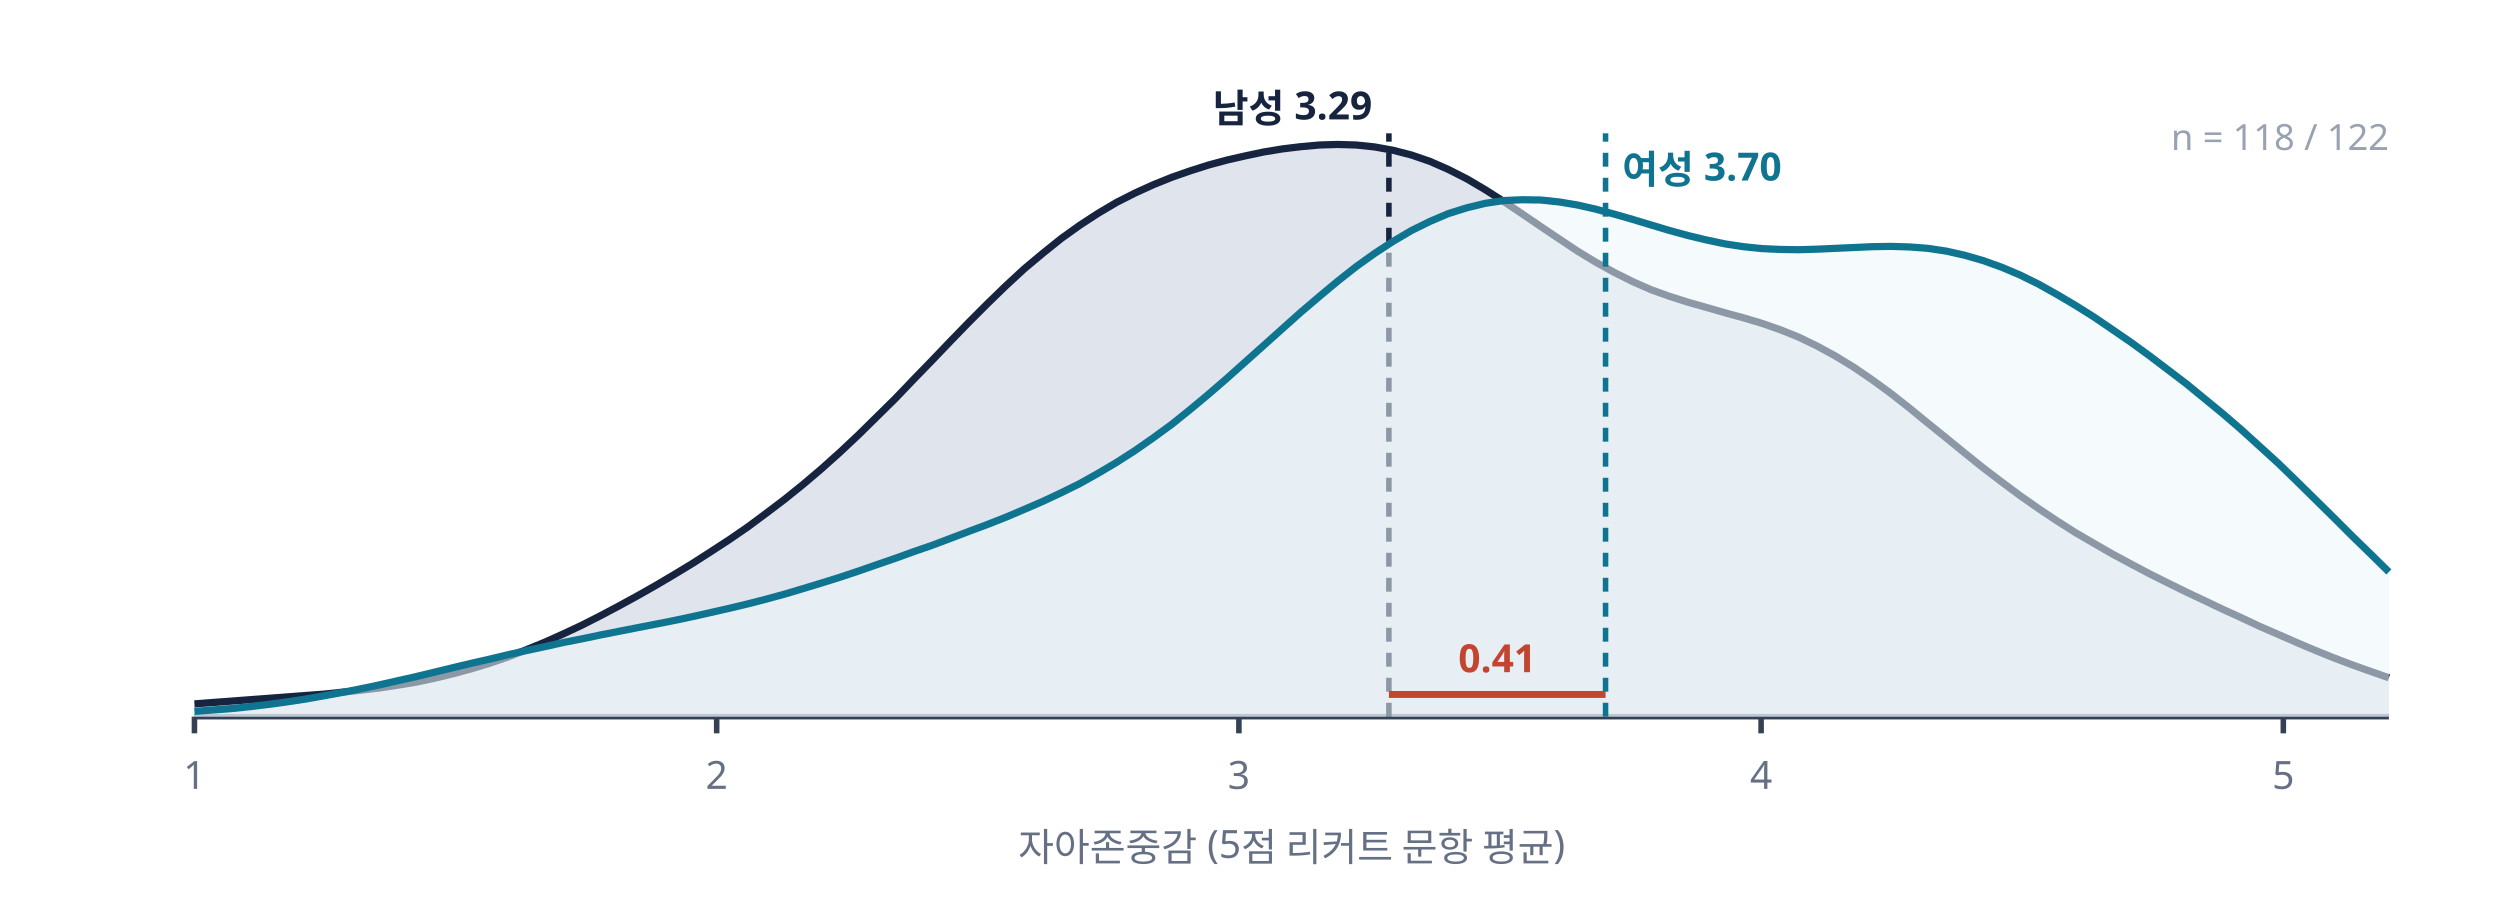
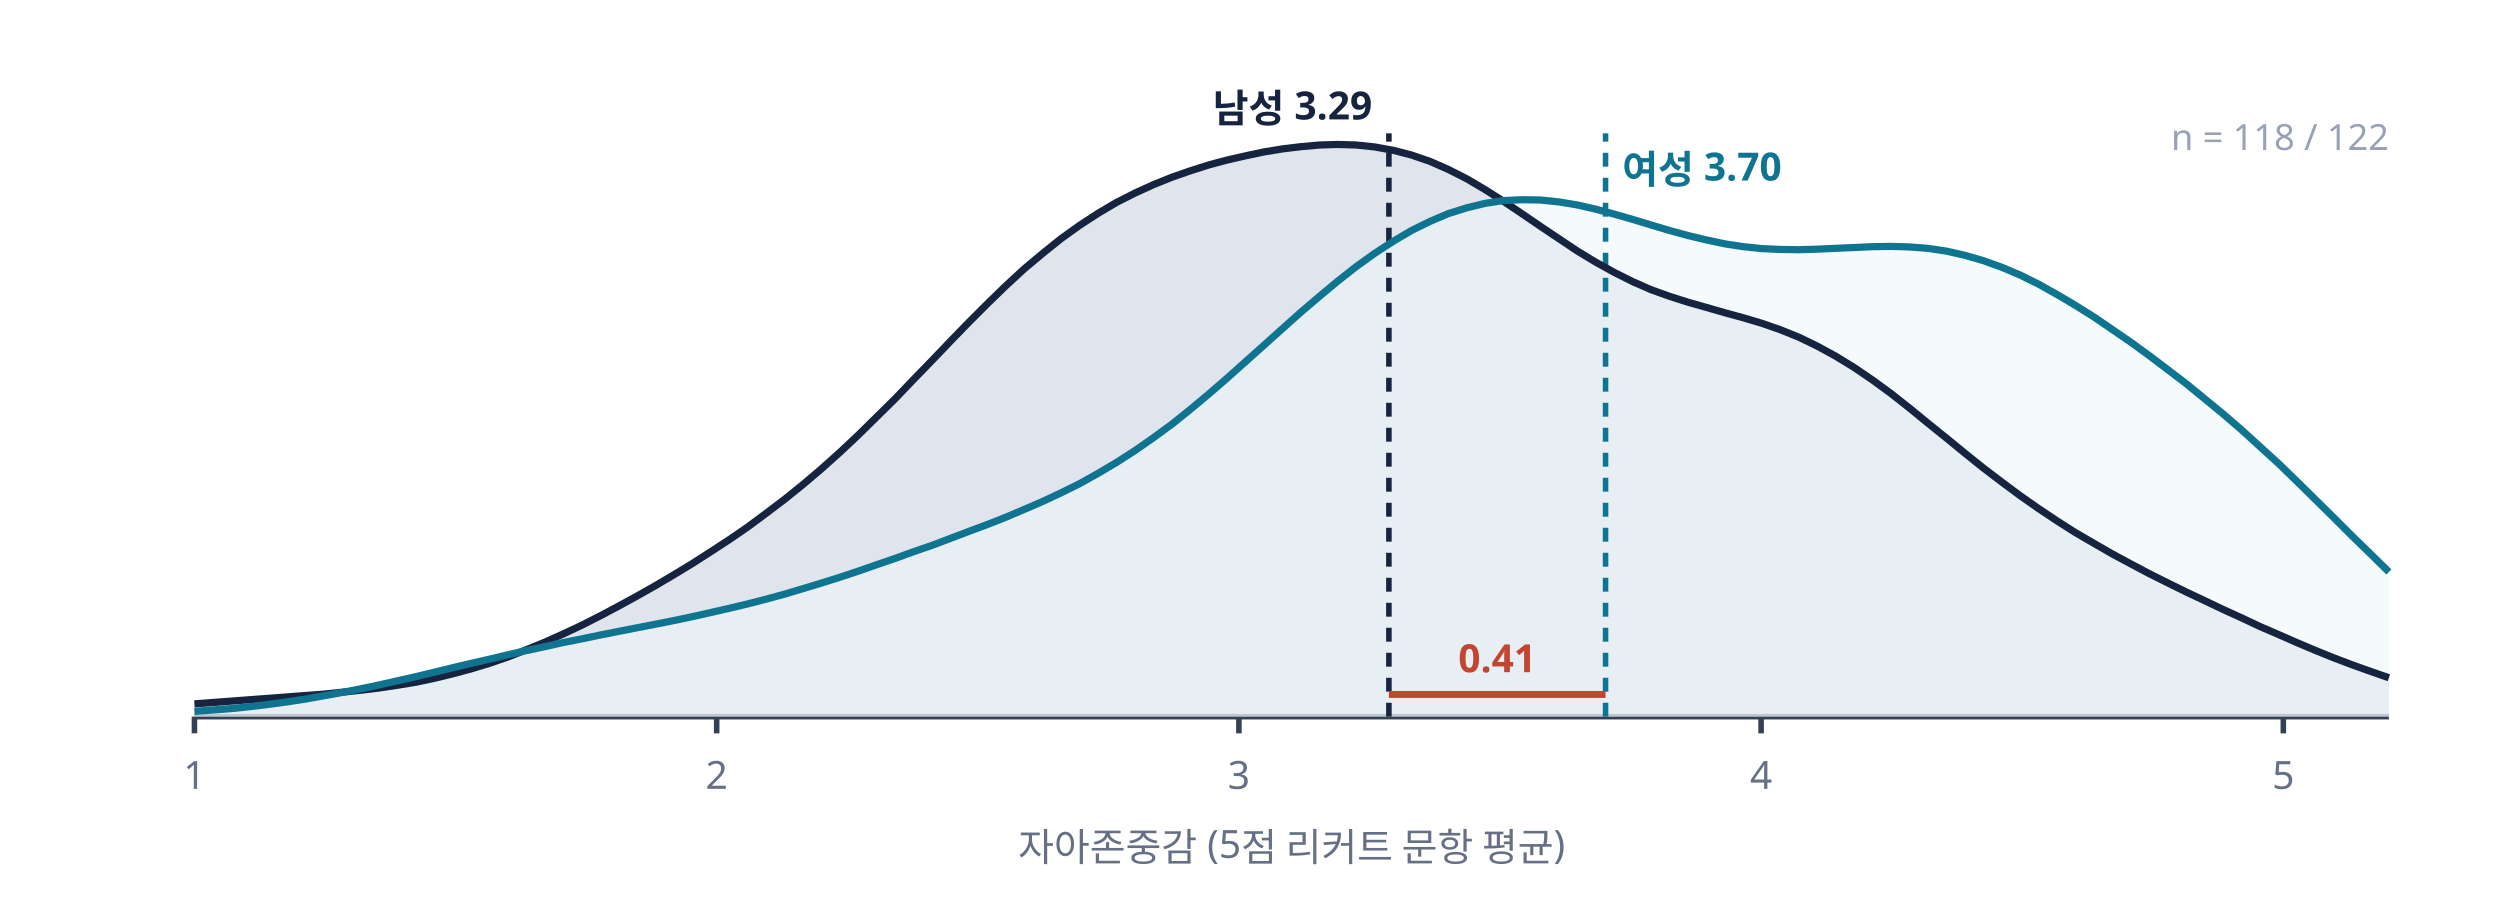
<svg xmlns="http://www.w3.org/2000/svg" viewBox="0 0 900 330" font-family="Pretendard, sans-serif">
  <path d="M70,258 L860,258" stroke="#344054" stroke-width="2" />
  <path d="M70,258 L70,264" stroke="#344054" stroke-width="2" />
  <text x="70" y="284" font-size="14" fill="#667085" text-anchor="middle">1</text>
  <path d="M258,258 L258,264" stroke="#344054" stroke-width="2" />
  <text x="258" y="284" font-size="14" fill="#667085" text-anchor="middle">2</text>
  <path d="M446,258 L446,264" stroke="#344054" stroke-width="2" />
  <text x="446" y="284" font-size="14" fill="#667085" text-anchor="middle">3</text>
  <path d="M634,258 L634,264" stroke="#344054" stroke-width="2" />
  <text x="634" y="284" font-size="14" fill="#667085" text-anchor="middle">4</text>
  <path d="M822,258 L822,264" stroke="#344054" stroke-width="2" />
  <text x="822" y="284" font-size="14" fill="#667085" text-anchor="middle">5</text>
  <text x="465" y="310" font-size="14" fill="#667085" text-anchor="middle">자아존중감 (5점 리커트 문항 평균)</text>
  <path d="M70.0,253.4 L76.6,252.9 L83.3,252.4 L89.9,251.9 L96.6,251.4 L103.2,250.9 L109.8,250.4 L116.5,249.9 L123.1,249.2 L129.7,248.5 L136.4,247.7 L143.0,246.7 L149.7,245.6 L156.3,244.2 L162.9,242.6 L169.6,240.8 L176.2,238.8 L182.9,236.5 L189.5,233.9 L196.1,231.2 L202.8,228.2 L209.4,225.1 L216.1,221.7 L222.7,218.2 L229.3,214.6 L236.0,210.8 L242.6,206.9 L249.2,202.9 L255.9,198.6 L262.5,194.3 L269.2,189.7 L275.8,184.8 L282.4,179.8 L289.1,174.4 L295.7,168.8 L302.4,162.8 L309.0,156.6 L315.6,150.1 L322.3,143.5 L328.9,136.6 L335.6,129.7 L342.2,122.8 L348.8,116.0 L355.5,109.3 L362.1,102.9 L368.7,96.8 L375.4,91.2 L382.0,85.9 L388.7,81.1 L395.3,76.8 L401.9,72.9 L408.6,69.5 L415.2,66.5 L421.9,63.8 L428.5,61.5 L435.1,59.4 L441.8,57.6 L448.4,56.1 L455.0,54.7 L461.7,53.6 L468.3,52.8 L475.0,52.2 L481.6,52.0 L488.2,52.2 L494.9,52.9 L501.5,54.1 L508.1,55.8 L514.8,58.1 L521.4,61.0 L528.1,64.4 L534.7,68.3 L541.3,72.5 L548.0,77.0 L554.6,81.5 L561.3,86.0 L567.9,90.4 L574.5,94.4 L581.2,98.1 L587.8,101.4 L594.4,104.3 L601.1,106.7 L607.7,108.8 L614.4,110.7 L621.0,112.6 L627.6,114.4 L634.3,116.4 L640.9,118.7 L647.6,121.4 L654.2,124.6 L660.8,128.2 L667.5,132.3 L674.1,136.8 L680.8,141.7 L687.4,146.9 L694.0,152.3 L700.7,157.7 L707.3,163.1 L713.9,168.4 L720.6,173.5 L727.2,178.4 L733.9,183.1 L740.5,187.5 L747.1,191.7 L753.8,195.6 L760.4,199.4 L767.1,203.0 L773.7,206.5 L780.3,209.8 L787.0,213.1 L793.6,216.2 L800.3,219.4 L806.9,222.4 L813.5,225.5 L820.2,228.4 L826.8,231.3 L833.4,234.1 L840.1,236.8 L846.7,239.3 L853.4,241.7 L860.0,244.0 L860.0,258 L70.0,258 Z" fill="#C7D0DE" opacity=".55" />
+   <path d="M70.0,256.1 L76.6,255.6 L83.3,255.1 L89.9,254.4 L96.6,253.6 L103.2,252.7 L109.8,251.7 L116.5,250.5 L123.1,249.3 L129.7,248.0 L136.4,246.6 L143.0,245.1 L149.7,243.6 L156.3,242.0 L162.9,240.4 L169.6,238.8 L176.2,237.3 L182.9,235.7 L189.5,234.2 L196.1,232.8 L202.8,231.3 L209.4,230.0 L216.1,228.6 L222.7,227.3 L229.3,226.0 L236.0,224.7 L242.6,223.4 L249.2,222.0 L255.9,220.5 L262.5,219.0 L269.2,217.4 L275.8,215.7 L282.4,213.9 L289.1,211.9 L295.7,209.9 L302.4,207.8 L309.0,205.6 L315.6,203.3 L322.3,201.0 L328.9,198.6 L335.6,196.3 L342.2,193.8 L348.8,191.3 L355.5,188.8 L362.1,186.2 L368.7,183.4 L375.4,180.5 L382.0,177.4 L388.7,174.1 L395.3,170.4 L401.9,166.5 L408.6,162.2 L415.2,157.6 L421.9,152.7 L428.5,147.4 L435.1,141.9 L441.8,136.1 L448.4,130.2 L455.0,124.3 L461.7,118.3 L468.3,112.4 L475.0,106.7 L481.6,101.2 L488.2,96.0 L494.9,91.2 L501.5,86.9 L508.1,83.0 L514.8,79.7 L521.4,76.9 L528.1,74.8 L534.7,73.2 L541.3,72.2 L548.0,71.9 L554.6,72.0 L561.3,72.7 L567.9,73.8 L574.5,75.3 L581.2,77.1 L587.8,79.0 L594.4,81.0 L601.1,83.0 L607.7,84.8 L614.4,86.4 L621.0,87.8 L627.6,88.8 L634.3,89.5 L640.9,89.8 L647.6,89.9 L654.2,89.7 L660.8,89.4 L667.5,89.1 L674.1,88.8 L680.8,88.7 L687.4,88.9 L694.0,89.4 L700.7,90.4 L707.3,91.9 L713.9,93.8 L720.6,96.2 L727.2,99.0 L733.9,102.3 L740.5,106.0 L747.1,109.9 L753.8,114.1 L760.4,118.6 L767.1,123.2 L773.7,128.0 L780.3,133.0 L787.0,138.1 L793.6,143.5 L800.3,149.0 L806.9,154.7 L813.5,160.7 L820.2,166.8 L826.8,173.2 L833.4,179.7 L840.1,186.3 L846.7,192.9 L853.4,199.4 L860.0,205.9 L860.0,258 L70.0,258 Z" fill="#ECF7F9" opacity=".55" />
+   <path d="M500,258 L500,48" stroke="#16243F" stroke-width="2" stroke-dasharray="5 4" />
+   <path d="M578,258 L578,48" stroke="#0E7490" stroke-width="2" stroke-dasharray="5 4" />
  <path d="M70.0,253.4 L76.6,252.9 L83.3,252.4 L89.9,251.9 L96.6,251.4 L103.2,250.9 L109.8,250.4 L116.5,249.9 L123.1,249.2 L129.7,248.5 L136.4,247.7 L143.0,246.7 L149.7,245.6 L156.3,244.2 L162.9,242.6 L169.6,240.8 L176.2,238.8 L182.9,236.5 L189.5,233.9 L196.1,231.2 L202.8,228.2 L209.4,225.1 L216.1,221.7 L222.7,218.2 L229.3,214.6 L236.0,210.8 L242.6,206.9 L249.2,202.9 L255.9,198.6 L262.5,194.3 L269.2,189.7 L275.8,184.8 L282.4,179.8 L289.1,174.4 L295.7,168.8 L302.4,162.8 L309.0,156.6 L315.6,150.1 L322.3,143.5 L328.9,136.6 L335.6,129.7 L342.2,122.8 L348.8,116.0 L355.5,109.3 L362.1,102.9 L368.7,96.8 L375.4,91.2 L382.0,85.9 L388.7,81.1 L395.3,76.8 L401.9,72.9 L408.6,69.5 L415.2,66.5 L421.9,63.8 L428.5,61.5 L435.1,59.4 L441.8,57.6 L448.4,56.1 L455.0,54.7 L461.7,53.6 L468.3,52.8 L475.0,52.2 L481.6,52.0 L488.2,52.2 L494.9,52.9 L501.5,54.1 L508.1,55.8 L514.8,58.1 L521.4,61.0 L528.1,64.4 L534.7,68.3 L541.3,72.5 L548.0,77.0 L554.6,81.5 L561.3,86.0 L567.9,90.4 L574.5,94.4 L581.2,98.1 L587.8,101.4 L594.4,104.3 L601.1,106.7 L607.7,108.8 L614.4,110.7 L621.0,112.6 L627.6,114.4 L634.3,116.4 L640.9,118.7 L647.6,121.4 L654.2,124.6 L660.8,128.2 L667.5,132.3 L674.1,136.8 L680.8,141.7 L687.4,146.9 L694.0,152.3 L700.7,157.7 L707.3,163.1 L713.9,168.4 L720.6,173.5 L727.2,178.4 L733.9,183.1 L740.5,187.5 L747.1,191.7 L753.8,195.6 L760.4,199.4 L767.1,203.0 L773.7,206.5 L780.3,209.8 L787.0,213.1 L793.6,216.2 L800.3,219.4 L806.9,222.4 L813.5,225.5 L820.2,228.4 L826.8,231.3 L833.4,234.1 L840.1,236.8 L846.7,239.3 L853.4,241.7 L860.0,244.0" fill="none" stroke="#16243F" stroke-width="2.6" />
-   <path d="M500,258 L500,48" stroke="#16243F" stroke-width="2" stroke-dasharray="5 4" />
-   <path d="M70.0,256.1 L76.6,255.6 L83.3,255.1 L89.9,254.4 L96.6,253.6 L103.2,252.7 L109.8,251.7 L116.5,250.5 L123.1,249.3 L129.7,248.0 L136.4,246.6 L143.0,245.1 L149.7,243.6 L156.3,242.0 L162.9,240.4 L169.6,238.8 L176.2,237.3 L182.9,235.7 L189.5,234.2 L196.1,232.8 L202.8,231.3 L209.4,230.0 L216.1,228.6 L222.7,227.3 L229.3,226.0 L236.0,224.7 L242.6,223.4 L249.2,222.0 L255.9,220.5 L262.5,219.0 L269.2,217.4 L275.8,215.7 L282.4,213.9 L289.1,211.9 L295.7,209.9 L302.4,207.8 L309.0,205.6 L315.6,203.3 L322.3,201.0 L328.9,198.6 L335.6,196.3 L342.2,193.8 L348.8,191.3 L355.5,188.8 L362.1,186.2 L368.7,183.4 L375.4,180.5 L382.0,177.4 L388.7,174.1 L395.3,170.4 L401.9,166.5 L408.6,162.2 L415.2,157.6 L421.9,152.7 L428.5,147.4 L435.1,141.9 L441.8,136.1 L448.4,130.2 L455.0,124.3 L461.7,118.3 L468.3,112.4 L475.0,106.7 L481.6,101.2 L488.2,96.0 L494.9,91.2 L501.5,86.9 L508.1,83.0 L514.8,79.7 L521.4,76.9 L528.1,74.8 L534.7,73.2 L541.3,72.2 L548.0,71.9 L554.6,72.0 L561.3,72.7 L567.9,73.8 L574.5,75.3 L581.2,77.1 L587.8,79.0 L594.4,81.0 L601.1,83.0 L607.7,84.8 L614.4,86.4 L621.0,87.8 L627.6,88.8 L634.3,89.5 L640.9,89.8 L647.6,89.9 L654.2,89.7 L660.8,89.4 L667.5,89.1 L674.1,88.8 L680.8,88.7 L687.4,88.9 L694.0,89.4 L700.7,90.4 L707.3,91.9 L713.9,93.8 L720.6,96.2 L727.2,99.0 L733.9,102.3 L740.5,106.0 L747.1,109.9 L753.8,114.1 L760.4,118.6 L767.1,123.2 L773.7,128.0 L780.3,133.0 L787.0,138.1 L793.6,143.5 L800.3,149.0 L806.9,154.7 L813.5,160.7 L820.2,166.8 L826.8,173.2 L833.4,179.7 L840.1,186.3 L846.7,192.9 L853.4,199.4 L860.0,205.9 L860.0,258 L70.0,258 Z" fill="#ECF7F9" opacity=".55" />
  <path d="M70.0,256.1 L76.6,255.6 L83.3,255.1 L89.9,254.4 L96.6,253.6 L103.2,252.7 L109.8,251.7 L116.5,250.5 L123.1,249.3 L129.7,248.0 L136.4,246.6 L143.0,245.1 L149.7,243.6 L156.3,242.0 L162.9,240.4 L169.6,238.8 L176.2,237.3 L182.9,235.7 L189.5,234.2 L196.1,232.8 L202.8,231.3 L209.4,230.0 L216.1,228.6 L222.7,227.3 L229.3,226.0 L236.0,224.7 L242.6,223.4 L249.2,222.0 L255.9,220.5 L262.5,219.0 L269.2,217.4 L275.8,215.7 L282.4,213.9 L289.1,211.9 L295.7,209.9 L302.4,207.8 L309.0,205.6 L315.6,203.3 L322.3,201.0 L328.9,198.6 L335.6,196.3 L342.2,193.8 L348.8,191.3 L355.5,188.8 L362.1,186.2 L368.7,183.4 L375.4,180.5 L382.0,177.4 L388.7,174.1 L395.3,170.4 L401.9,166.5 L408.6,162.2 L415.2,157.6 L421.9,152.7 L428.5,147.4 L435.1,141.9 L441.8,136.1 L448.4,130.2 L455.0,124.3 L461.7,118.3 L468.3,112.4 L475.0,106.7 L481.6,101.2 L488.2,96.0 L494.9,91.2 L501.5,86.9 L508.1,83.0 L514.8,79.7 L521.4,76.9 L528.1,74.8 L534.7,73.2 L541.3,72.2 L548.0,71.9 L554.6,72.0 L561.3,72.7 L567.9,73.8 L574.5,75.3 L581.2,77.1 L587.8,79.0 L594.4,81.0 L601.1,83.0 L607.7,84.8 L614.4,86.4 L621.0,87.8 L627.6,88.8 L634.3,89.5 L640.9,89.8 L647.6,89.9 L654.2,89.7 L660.8,89.4 L667.5,89.1 L674.1,88.8 L680.8,88.7 L687.4,88.9 L694.0,89.4 L700.7,90.4 L707.3,91.9 L713.9,93.8 L720.6,96.2 L727.2,99.0 L733.9,102.3 L740.5,106.0 L747.1,109.9 L753.8,114.1 L760.4,118.6 L767.1,123.2 L773.7,128.0 L780.3,133.0 L787.0,138.1 L793.6,143.5 L800.3,149.0 L806.9,154.7 L813.5,160.7 L820.2,166.8 L826.8,173.2 L833.4,179.7 L840.1,186.3 L846.7,192.9 L853.4,199.4 L860.0,205.9" fill="none" stroke="#0E7490" stroke-width="2.6" />
-   <path d="M578,258 L578,48" stroke="#0E7490" stroke-width="2" stroke-dasharray="5 4" />
  <text x="494" y="44" font-size="14" font-weight="700" fill="#16243F" text-anchor="end">남성 3.29</text>
  <text x="584" y="66" font-size="14" font-weight="700" fill="#0E7490" text-anchor="start">여성 3.70</text>
  <path d="M500,250 L578,250" stroke="#C2452F" stroke-width="2.5" />
  <text x="539" y="242" font-size="14" font-weight="700" fill="#C2452F" text-anchor="middle">0.41</text>
  <text x="860" y="54" font-size="13" fill="#98A2B3" text-anchor="end">n = 118 / 122</text>
</svg>
